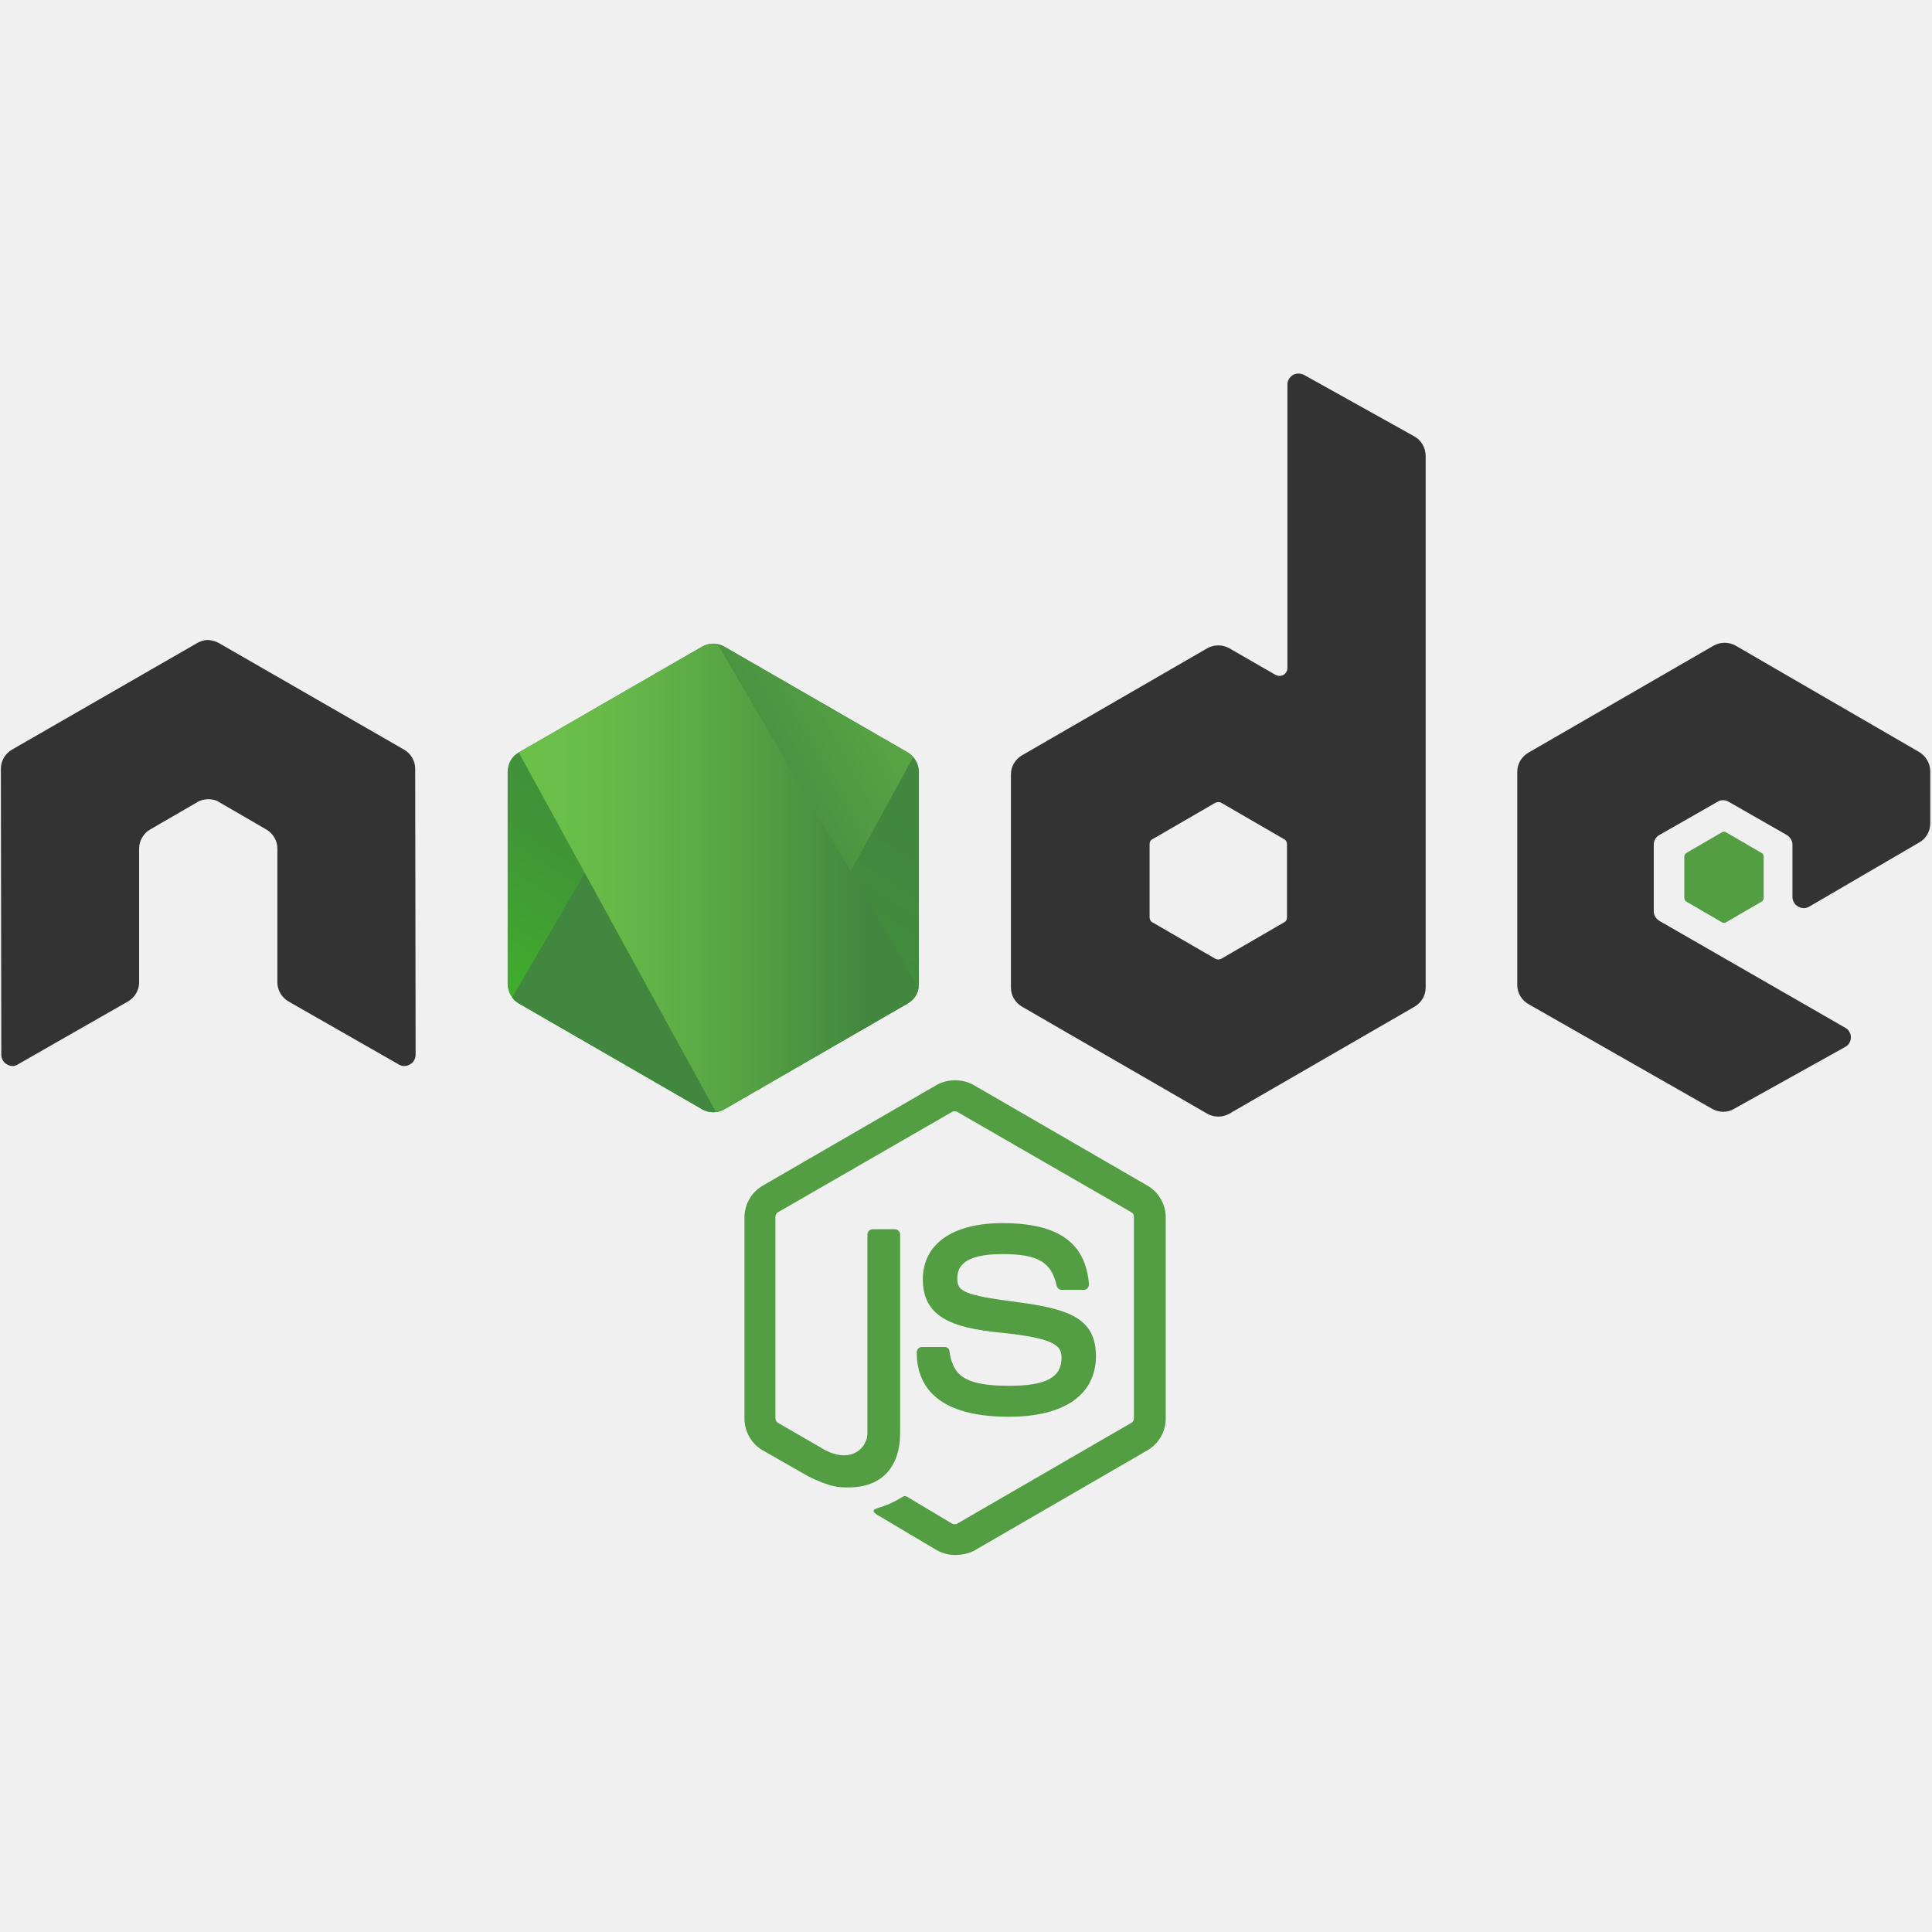
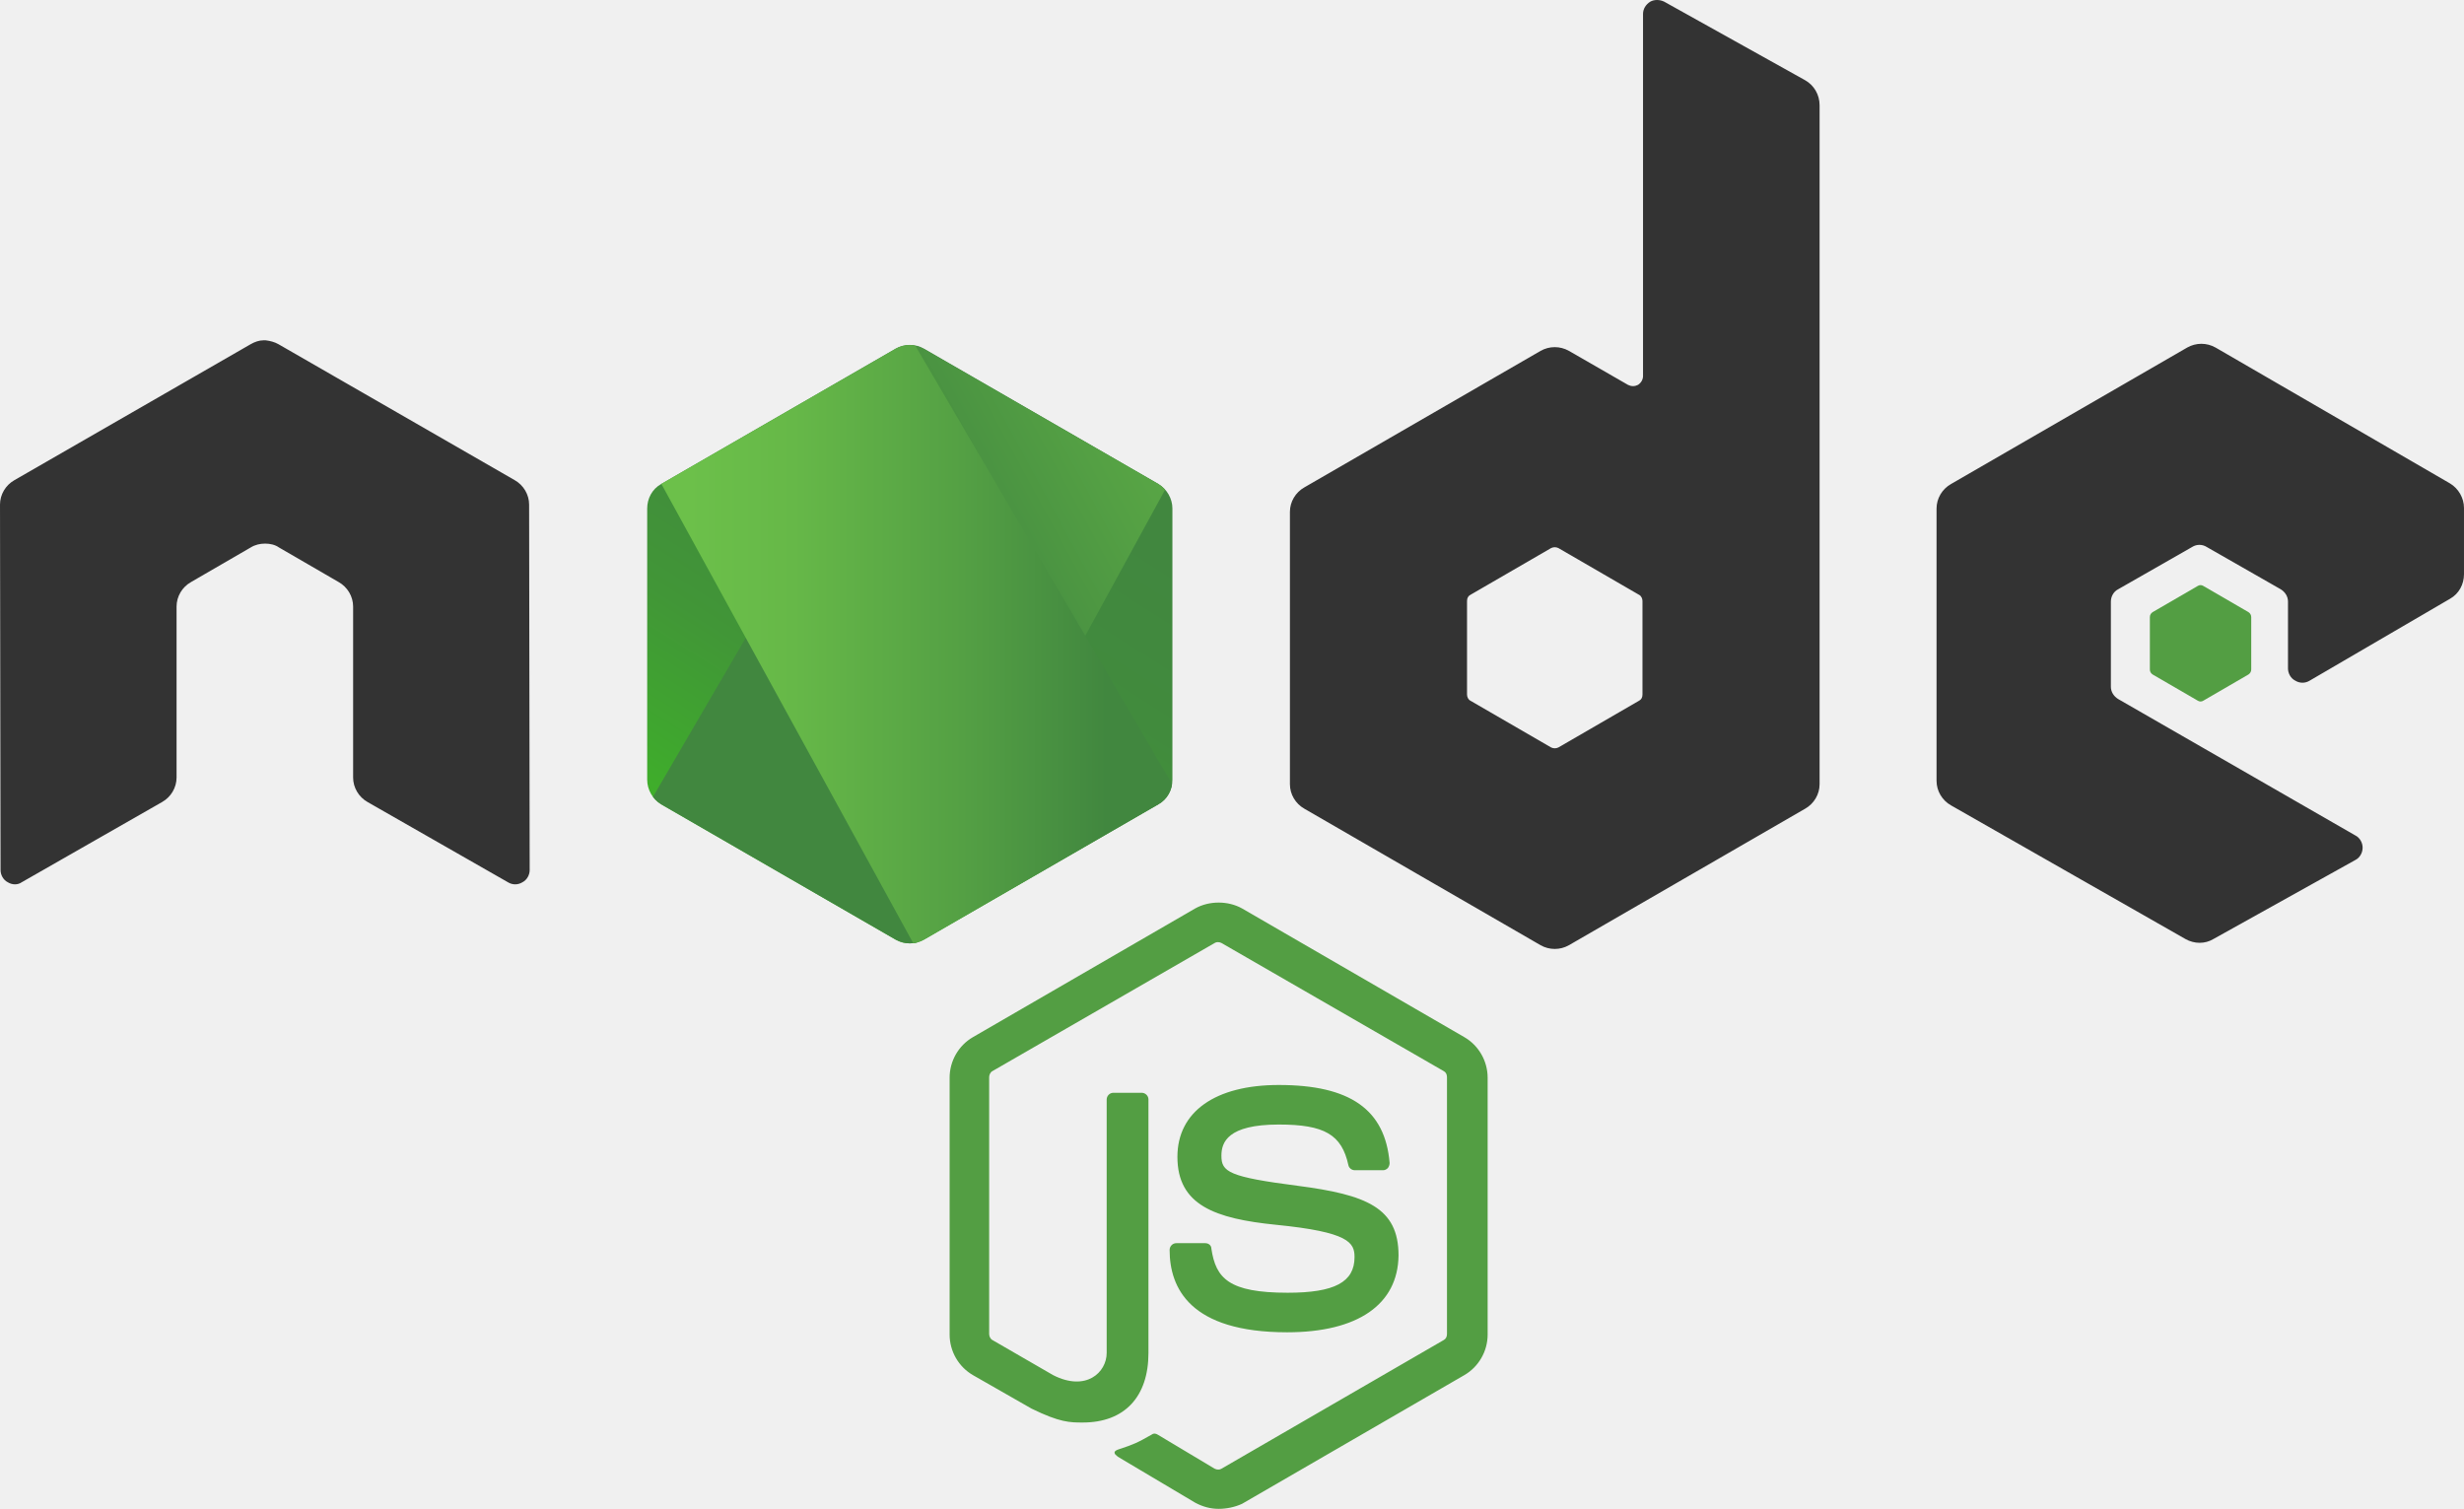
- <svg xmlns="http://www.w3.org/2000/svg" xmlns:xlink="http://www.w3.org/1999/xlink" width="800px" height="800px" viewBox="0 -99 512 512" preserveAspectRatio="xMidYMid">
+ <svg xmlns="http://www.w3.org/2000/svg" xmlns:xlink="http://www.w3.org/1999/xlink" preserveAspectRatio="xMidYMid" viewBox="0.23 0 511.31 313.09">
  <defs>
    <linearGradient x1="68.188%" y1="17.487%" x2="27.823%" y2="89.755%" id="b">
      <stop stop-color="#41873F" offset="0%" />
      <stop stop-color="#418B3D" offset="32.88%" />
      <stop stop-color="#419637" offset="63.52%" />
      <stop stop-color="#3FA92D" offset="93.19%" />
      <stop stop-color="#3FAE2A" offset="100%" />
    </linearGradient>
    <path id="a" d="M57.903 1.85a5.957 5.957 0 0 0-5.894 0L3.352 29.933c-1.85 1.04-2.89 3.005-2.89 5.085v56.286c0 2.08 1.156 4.045 2.89 5.085l48.657 28.085a5.957 5.957 0 0 0 5.894 0l48.658-28.085c1.849-1.04 2.89-3.005 2.89-5.085V35.019c0-2.08-1.157-4.045-2.89-5.085L57.903 1.85z" />
    <linearGradient x1="43.277%" y1="55.169%" x2="159.245%" y2="-18.306%" id="d">
      <stop stop-color="#41873F" offset="13.76%" />
      <stop stop-color="#54A044" offset="40.32%" />
      <stop stop-color="#66B848" offset="71.36%" />
      <stop stop-color="#6CC04A" offset="90.81%" />
    </linearGradient>
    <linearGradient x1="-4413.77%" y1="13.43%" x2="5327.93%" y2="13.43%" id="e">
      <stop stop-color="#6CC04A" offset="9.192%" />
      <stop stop-color="#66B848" offset="28.64%" />
      <stop stop-color="#54A044" offset="59.68%" />
      <stop stop-color="#41873F" offset="86.24%" />
    </linearGradient>
    <linearGradient x1="-4.389%" y1="49.997%" x2="101.499%" y2="49.997%" id="f">
      <stop stop-color="#6CC04A" offset="9.192%" />
      <stop stop-color="#66B848" offset="28.64%" />
      <stop stop-color="#54A044" offset="59.68%" />
      <stop stop-color="#41873F" offset="86.24%" />
    </linearGradient>
    <linearGradient x1="-9713.77%" y1="36.21%" x2="27.93%" y2="36.21%" id="g">
      <stop stop-color="#6CC04A" offset="9.192%" />
      <stop stop-color="#66B848" offset="28.64%" />
      <stop stop-color="#54A044" offset="59.68%" />
      <stop stop-color="#41873F" offset="86.24%" />
    </linearGradient>
    <linearGradient x1="-103.861%" y1="50.275%" x2="100.797%" y2="50.275%" id="h">
      <stop stop-color="#6CC04A" offset="9.192%" />
      <stop stop-color="#66B848" offset="28.64%" />
      <stop stop-color="#54A044" offset="59.68%" />
      <stop stop-color="#41873F" offset="86.24%" />
    </linearGradient>
    <linearGradient x1="130.613%" y1="-211.069%" x2="4.393%" y2="201.605%" id="i">
      <stop stop-color="#41873F" offset="0%" />
      <stop stop-color="#418B3D" offset="32.88%" />
      <stop stop-color="#419637" offset="63.52%" />
      <stop stop-color="#3FA92D" offset="93.19%" />
      <stop stop-color="#3FAE2A" offset="100%" />
    </linearGradient>
  </defs>
  <g fill="none">
    <path d="M253.11 313.094c-1.733 0-3.351-.462-4.854-1.271l-15.371-9.13c-2.312-1.272-1.156-1.734-.462-1.965 3.12-1.04 3.698-1.272 6.934-3.12.347-.232.81-.116 1.156.115l11.789 7.05c.462.231 1.04.231 1.386 0l46.115-26.698c.462-.231.694-.694.694-1.271v-53.28c0-.579-.232-1.04-.694-1.272l-46.115-26.582c-.462-.232-1.04-.232-1.386 0l-46.115 26.582c-.462.231-.694.809-.694 1.271v53.28c0 .463.232 1.04.694 1.272l12.598 7.281c6.819 3.467 11.095-.578 11.095-4.623v-52.587c0-.693.578-1.387 1.387-1.387h5.894c.694 0 1.387.578 1.387 1.387v52.587c0 9.13-4.97 14.447-13.638 14.447-2.658 0-4.738 0-10.633-2.89l-12.135-6.934c-3.005-1.733-4.854-4.97-4.854-8.437v-53.28c0-3.467 1.849-6.704 4.854-8.437l46.114-26.698c2.89-1.618 6.82-1.618 9.709 0l46.114 26.698c3.005 1.733 4.855 4.97 4.855 8.437v53.28c0 3.467-1.85 6.704-4.855 8.437l-46.114 26.698c-1.503.694-3.236 1.04-4.854 1.04zm14.216-36.637c-20.225 0-24.386-9.246-24.386-17.105 0-.694.578-1.387 1.387-1.387h6.01c.693 0 1.271.462 1.271 1.156.925 6.125 3.583 9.13 15.834 9.13 9.708 0 13.87-2.196 13.87-7.397 0-3.005-1.157-5.2-16.297-6.703-12.598-1.272-20.457-4.045-20.457-14.1 0-9.362 7.86-14.91 21.035-14.91 14.793 0 22.075 5.086 23 16.18 0 .348-.116.694-.347 1.041-.232.231-.578.462-.925.462h-6.01c-.578 0-1.156-.462-1.271-1.04-1.387-6.356-4.97-8.437-14.447-8.437-10.633 0-11.905 3.699-11.905 6.472 0 3.352 1.503 4.392 15.834 6.241 14.216 1.85 20.92 4.508 20.92 14.447-.116 10.171-8.437 15.95-23.116 15.95z" fill="#539E43" />
    <path d="M110.028 104.712c0-2.08-1.156-4.046-3.005-5.086l-49.004-28.2c-.81-.463-1.734-.694-2.658-.81h-.463c-.924 0-1.849.347-2.658.81l-49.004 28.2c-1.85 1.04-3.005 3.005-3.005 5.086l.116 75.817c0 1.04.578 2.08 1.502 2.543.925.578 2.08.578 2.89 0l29.125-16.643c1.849-1.04 3.005-3.005 3.005-5.085v-35.482c0-2.08 1.155-4.045 3.005-5.085l12.366-7.166c.925-.578 1.965-.81 3.005-.81 1.04 0 2.08.232 2.89.81l12.366 7.166c1.85 1.04 3.005 3.004 3.005 5.085v35.482c0 2.08 1.156 4.045 3.005 5.085l29.125 16.643c.925.578 2.08.578 3.005 0 .925-.463 1.503-1.503 1.503-2.543l-.116-75.817zM345.571.347c-.924-.463-2.08-.463-2.89 0-.924.578-1.502 1.502-1.502 2.542v75.125c0 .693-.346 1.386-1.04 1.849-.693.346-1.387.346-2.08 0l-12.251-7.05a5.957 5.957 0 0 0-5.895 0l-49.004 28.316c-1.849 1.04-3.005 3.005-3.005 5.085v56.516c0 2.08 1.156 4.046 3.005 5.086l49.004 28.316a5.957 5.957 0 0 0 5.895 0l49.004-28.316c1.849-1.04 3.005-3.005 3.005-5.086V21.844c0-2.196-1.156-4.16-3.005-5.201L345.572.347zm-4.507 143.776c0 .578-.231 1.04-.694 1.271l-16.758 9.708a1.714 1.714 0 0 1-1.503 0l-16.758-9.708c-.463-.231-.694-.809-.694-1.271v-19.417c0-.578.231-1.04.694-1.271l16.758-9.709a1.714 1.714 0 0 1 1.503 0l16.758 9.709c.463.23.694.809.694 1.271v19.417zM508.648 124.244c1.85-1.04 2.89-3.005 2.89-5.086v-13.753c0-2.08-1.156-4.045-2.89-5.085l-48.657-28.2a5.957 5.957 0 0 0-5.894 0l-49.004 28.315c-1.85 1.04-3.005 3.005-3.005 5.086v56.516c0 2.08 1.155 4.045 3.005 5.085l48.657 27.738c1.85 1.04 4.045 1.04 5.779 0L489 178.45c.925-.463 1.503-1.503 1.503-2.543 0-1.04-.578-2.08-1.503-2.543l-49.235-28.316c-.924-.577-1.502-1.502-1.502-2.542v-17.683c0-1.04.578-2.08 1.502-2.543l15.372-8.784a2.821 2.821 0 0 1 3.005 0l15.371 8.784c.925.578 1.503 1.502 1.503 2.543v13.869c0 1.04.578 2.08 1.502 2.542.925.578 2.08.578 3.005 0l29.125-16.99z" fill="#333" />
    <path d="M456.293 121.586a1.05 1.05 0 0 1 1.155 0l9.362 5.432c.347.23.578.577.578 1.04v10.864c0 .462-.231.809-.578 1.04l-9.362 5.432a1.05 1.05 0 0 1-1.155 0l-9.362-5.432c-.347-.231-.578-.578-.578-1.04v-10.864c0-.463.231-.81.578-1.04l9.362-5.432z" fill="#539E43" />
    <g transform="translate(134.068 70.501)">
      <mask id="c" fill="#ffffff">
        <use xlink:href="#a" />
      </mask>
      <use fill="url(#b)" xlink:href="#a" />
      <g mask="url(#c)">
        <path d="M51.893 1.85L3.121 29.933C1.27 30.974 0 32.94 0 35.02v56.286c0 1.387.578 2.658 1.502 3.698L56.285 1.156c-1.387-.231-3.005-.116-4.392.693zM56.632 125.053c.462-.116.925-.347 1.387-.578l48.773-28.085c1.85-1.04 3.005-3.005 3.005-5.085V35.019c0-1.502-.694-3.005-1.734-4.045l-51.43 94.079z" />
        <path d="M106.676 29.934L57.788 1.85a8.025 8.025 0 0 0-1.503-.578L1.502 95.12a6.082 6.082 0 0 0 1.619 1.387l48.888 28.085c1.387.809 3.005 1.04 4.507.577l51.432-94.078c-.347-.462-.81-.81-1.272-1.156z" fill="url(#d)" />
      </g>
      <g mask="url(#c)">
        <path d="M109.797 91.305V35.019c0-2.08-1.271-4.045-3.12-5.085L57.786 1.85a5.106 5.106 0 0 0-1.848-.693l53.511 91.42c.231-.347.347-.809.347-1.271zM3.12 29.934C1.272 30.974 0 32.94 0 35.02v56.286c0 2.08 1.387 4.045 3.12 5.085l48.889 28.085c1.156.693 2.427.925 3.814.693L3.467 29.818l-.346.116z" />
        <path fill="url(#e)" fill-rule="evenodd" d="M50.391.809l-.693.347h.924l-.231-.347z" transform="translate(0 -9.246)" />
        <path d="M106.792 105.636c1.387-.809 2.427-2.196 2.89-3.698L56.053 10.402c-1.387-.231-2.89-.116-4.16.693L3.351 39.065l52.355 95.465a8.057 8.057 0 0 0 2.196-.693l48.889-28.2z" fill="url(#f)" fill-rule="evenodd" transform="translate(0 -9.246)" />
        <path fill="url(#g)" fill-rule="evenodd" d="M111.3 104.712l-.347-.578v.809l.346-.231z" transform="translate(0 -9.246)" />
        <path d="M106.792 105.636l-48.773 28.085a6.973 6.973 0 0 1-2.196.693l.925 1.734 54.089-31.32v-.694l-1.387-2.312c-.231 1.618-1.271 3.005-2.658 3.814z" fill="url(#h)" fill-rule="evenodd" transform="translate(0 -9.246)" />
        <path d="M106.792 105.636l-48.773 28.085a6.973 6.973 0 0 1-2.196.693l.925 1.734 54.089-31.32v-.694l-1.387-2.312c-.231 1.618-1.271 3.005-2.658 3.814z" fill="url(#i)" fill-rule="evenodd" transform="translate(0 -9.246)" />
      </g>
    </g>
  </g>
</svg>
